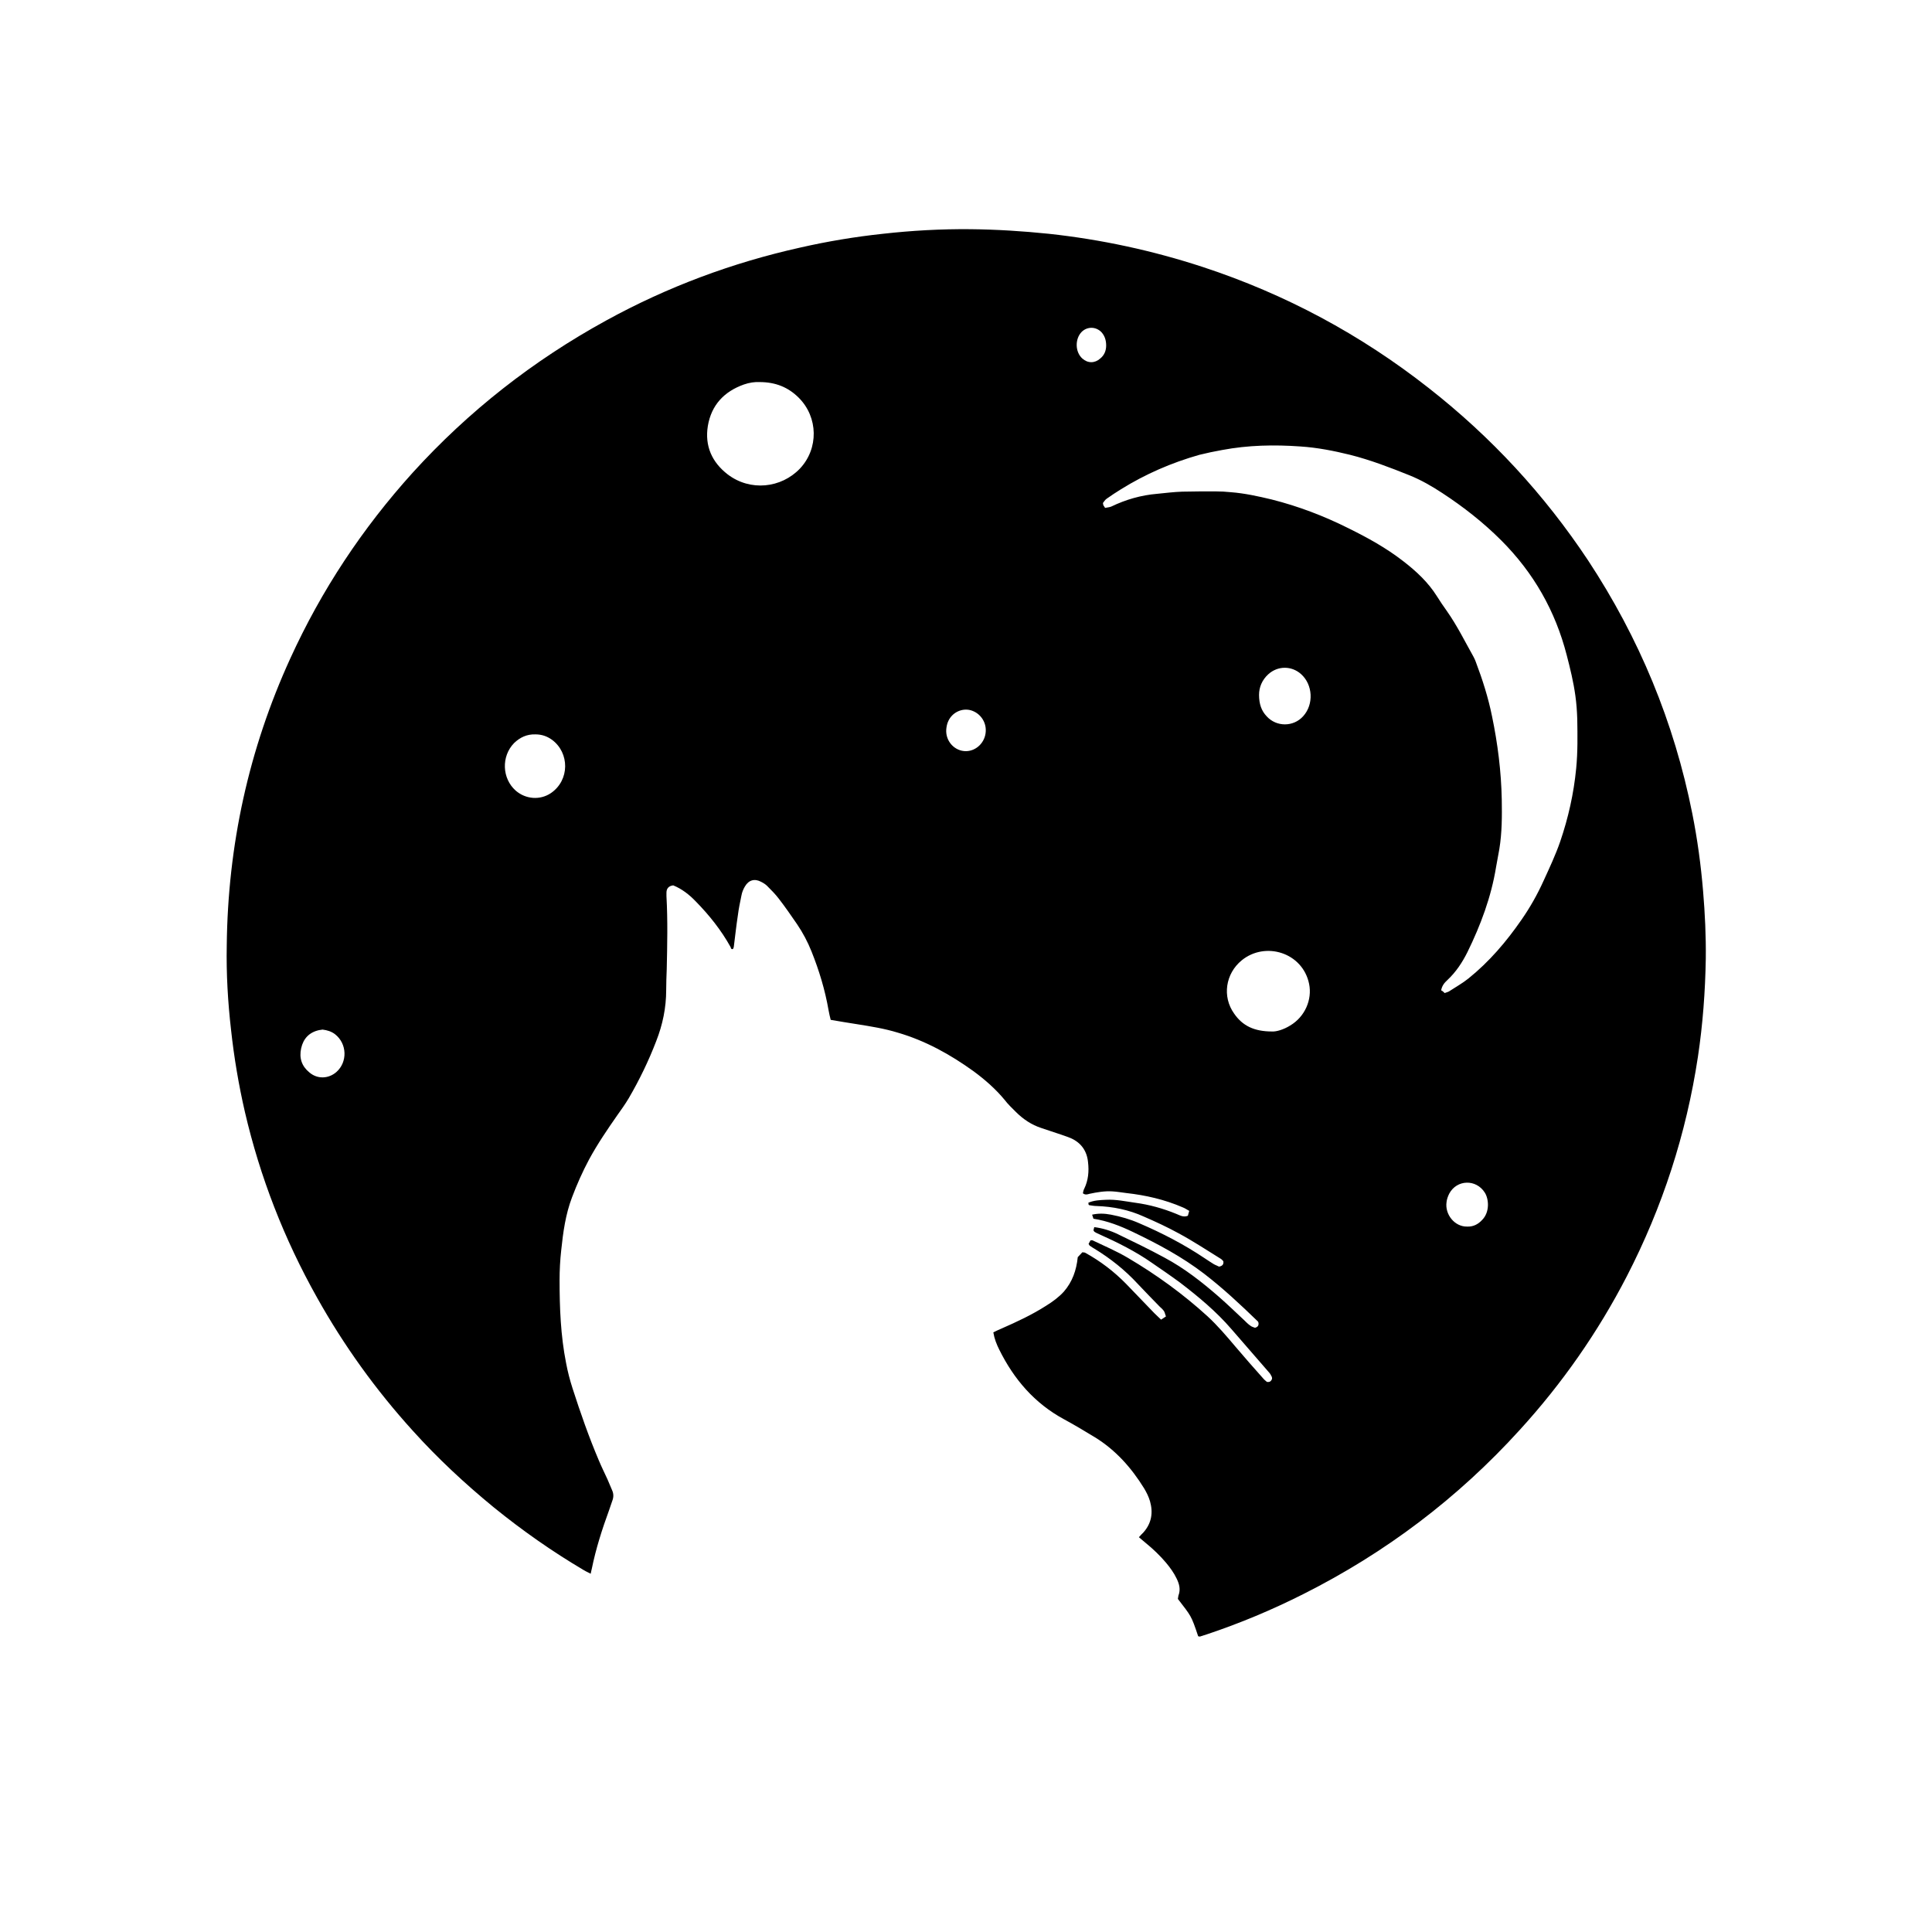
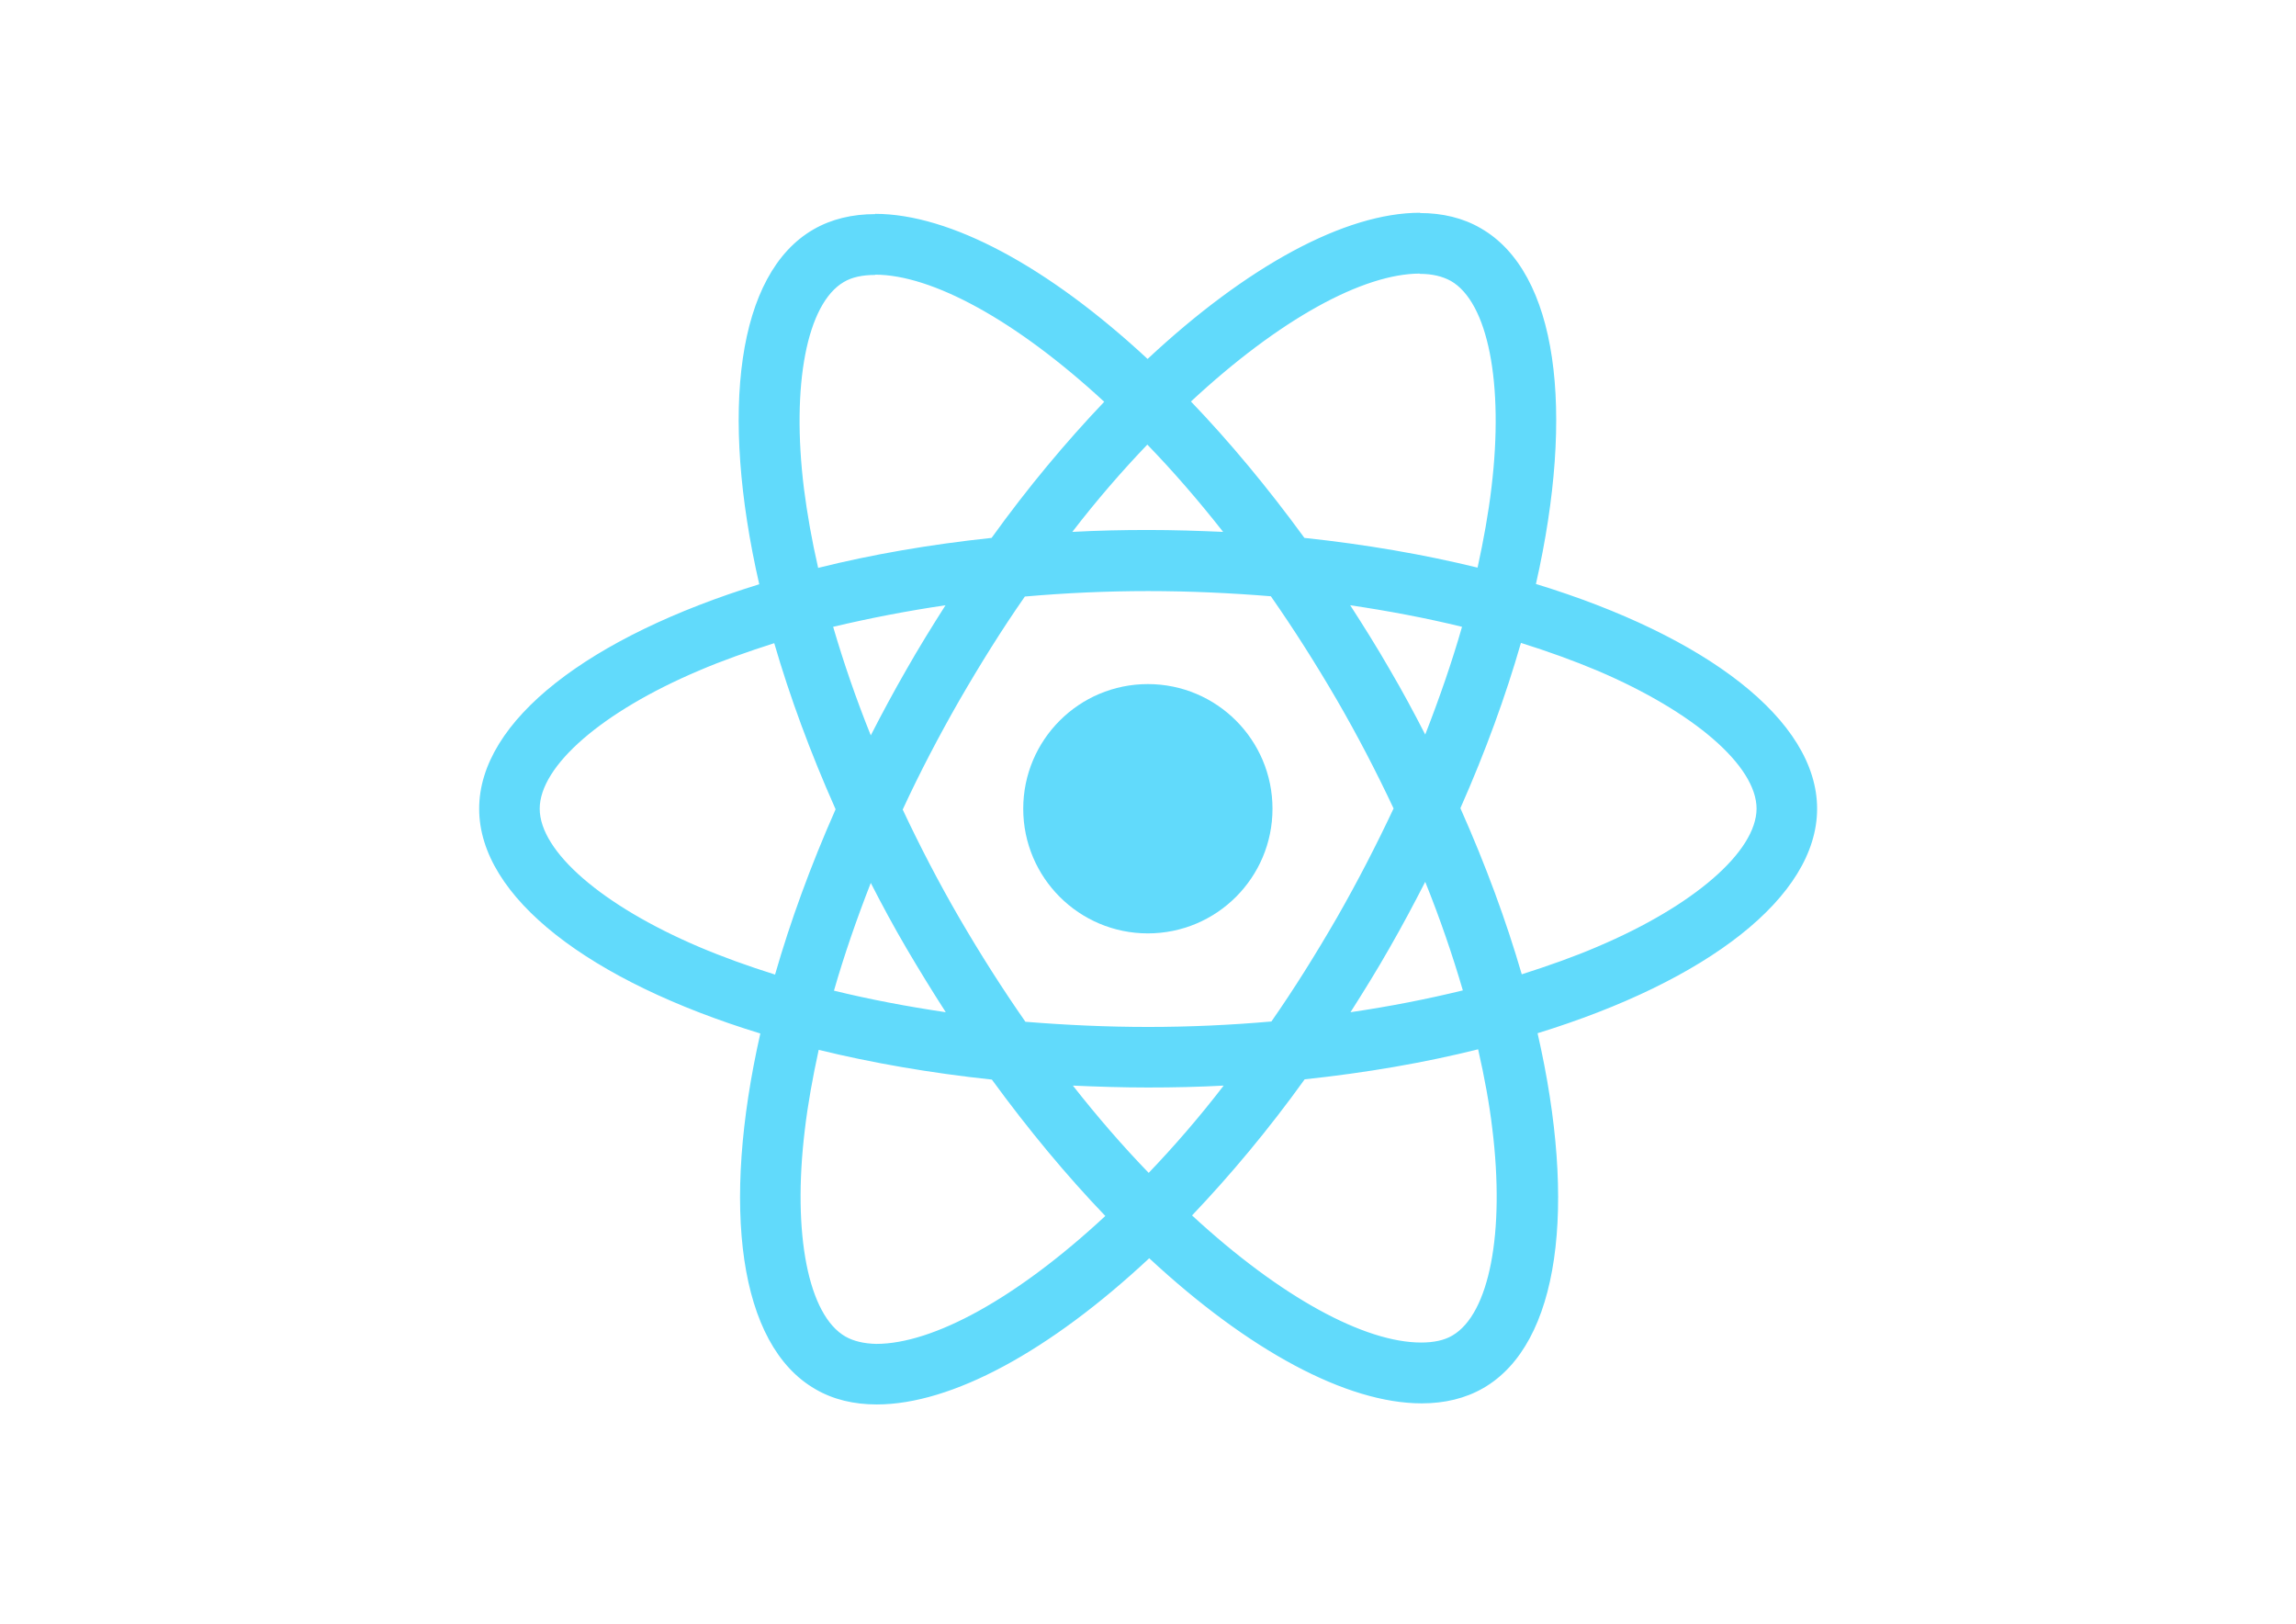
- <svg xmlns="http://www.w3.org/2000/svg" version="1.1" id="Layer_1" x="0px" y="0px" viewBox="0 0 714 714" style="enable-background:new 0 0 714 714;" xml:space="preserve">
-   <style type="text/css">
- 	.st0{fill:#323D27;}
- 	.st1{fill:#3E5827;}
- 	.st2{fill:#F2E0BA;}
- 	.st3{fill:#C6B4A6;}
- 	.st4{fill:#C6B3A5;}
- 	.st5{fill:#121110;}
- 	.st6{fill:#FABEAB;}
- 	.st7{fill:#2C241D;}
- 	.st8{fill:#352D25;}
- 	.st9{fill:#161514;}
- 	.st10{fill:#FCC0AD;}
- 	.st11{fill:#D6AD49;}
- 	.st12{fill:#A98B44;}
- 	.st13{fill:#663222;}
- 	.st14{fill:#F2734B;}
- 	.st15{fill:#F2724B;}
- 	.st16{fill:#98BF76;}
- 	.st17{fill:#E9CD8A;}
- 	.st18{fill:#98BFD7;}
- 	.st19{fill:#99C0D7;}
- 	.st20{fill:#735141;}
- 	.st21{fill:#E2A132;}
- 	.st22{fill:#E2A032;}
- 	.st23{fill:#742912;}
- 	.st24{fill:#E2A133;}
- 	.st25{fill:#742A13;}
- 	.st26{fill:#8B5A2D;}
- 	.st27{fill:#D38947;}
- 	.st28{fill:#8C5A2E;}
- 	.st29{fill:#F2C78D;}
- 	.st30{fill:#752B14;}
- 	.st31{fill:#D38A48;}
- 	.st32{fill:#ECDA9A;}
- 	.st33{fill:#8D5B2F;}
- 	.st34{fill:#D38A49;}
- 	.st35{fill:#855E36;}
- 	.st36{fill:#4C3C2E;}
- 	.st37{fill:#C78F7D;}
- 	.st38{fill:#F9CBBD;}
- 	.st39{fill:#D6B397;}
- 	.st40{fill:#302922;}
- 	.st41{fill:#2F2821;}
- 	.st42{fill:#9F492F;}
- 	.st43{fill:#F8CABC;}
- 	.st44{fill:#846D5A;}
- 	.st45{fill:#1F1100;}
- 	.st46{fill:#9E8A7C;}
- 	.st47{fill:#3F352E;}
- 	.st48{fill:#C8B5A7;}
- 	.st49{fill:#DEC4A0;}
- 	.st50{fill:#3D332C;}
- 	.st51{fill:#AF7893;}
- 	.st52{fill:#4A6434;}
- 	.st53{fill:#9D897B;}
- 	</style>
-   <g>
-     <path d="M442.8,604.7c-2.6-7.8-2.6-7.4-7.5-13.8c0.1-0.4,0.1-0.8,0.2-1.2c0.9-2.3,0.3-4.4-0.7-6.4c-1-2.1-2.4-4-3.9-5.8   c-2.2-2.6-4.7-5-7.4-7.2c-0.8-0.7-1.7-1.4-2.6-2.2c0.6-0.7,1.2-1.3,1.7-1.8c3-3.4,3.6-7.3,2.4-11.5c-0.5-1.7-1.3-3.3-2.2-4.8   c-4.7-7.6-10.5-14.1-18.1-18.8c-3.8-2.3-7.6-4.6-11.5-6.7c-10.9-5.9-18.5-14.8-23.9-25.7c-1-2-1.8-4-2.2-6.4c1-0.5,2-1,3-1.4   c5.7-2.5,11.3-5.1,16.6-8.5c2.4-1.5,4.6-3.1,6.5-5.2c3.1-3.6,4.6-7.8,5.1-12.7c0.5-0.5,1.1-1.2,1.7-1.8c0.4,0.1,0.8,0,1.1,0.2   c5.6,3.1,10.6,6.9,15.1,11.5c3.5,3.6,6.9,7.2,10.4,10.8c0.8,0.8,1.6,1.5,2.5,2.4c0.6-0.4,1.2-0.8,1.8-1.2c-0.3-0.7-0.4-1.4-0.7-1.9   c-0.4-0.6-1-1.2-1.6-1.7c-2.7-2.8-5.5-5.6-8.1-8.4c-4.7-5.1-10.1-9.4-16-13c-0.6-0.3-1.1-0.7-1.7-1.1c-0.2-0.1-0.3-0.4-0.5-0.7   c0.2-0.4,0.5-0.9,0.7-1.3c0.4,0,0.6-0.1,0.8,0c4.4,2.1,8.9,4,13.1,6.5c10.5,6.2,20.3,13.3,29.3,21.5c3.8,3.5,7.1,7.4,10.4,11.3   c3.4,4,6.8,7.9,10.3,11.8c0.4,0.5,1,0.9,1.3,1.2c1.2,0.2,1.6-0.4,1.9-1.1c0-0.3,0-0.6-0.1-0.8c-0.3-0.6-0.6-1.2-1.1-1.7   c-4.6-5.3-9.2-10.6-13.8-15.9c-5.6-6.5-12.2-12-19-17.2c-3.4-2.5-6.9-4.9-10.4-7.3c-6-4.2-12.6-7.5-19.3-10.5   c-0.6-0.3-1.2-0.5-1.8-0.9c-0.2-0.1-0.3-0.3-0.5-0.6c0.1-0.3,0.2-0.7,0.3-1.2c3.1,0.4,6,1.3,8.7,2.6c5.8,2.8,11.6,5.6,17.3,8.7   c7.3,3.9,13.8,9,20,14.4c3.2,2.8,6.2,5.7,9.3,8.6c0.8,0.8,1.6,1.6,2.5,2.2c0.5,0.4,1.2,0.5,1.6,0.7c1.1-0.3,1.4-0.9,1.3-1.8   c-0.1-0.2-0.1-0.5-0.3-0.6c-6.3-6.1-12.7-12.1-19.7-17.5c-8.2-6.3-17.2-11.1-26.4-15.5c-4.6-2.2-9.4-4.1-14.6-4.9   c-0.2-0.6-0.3-1-0.5-1.5c2.2-0.5,4.4-0.5,7,0c3.6,0.7,7.1,1.7,10.5,3.2c8.4,3.6,16.5,7.8,24.1,12.9c1.1,0.7,2.2,1.5,3.4,2.2   c0.7,0.4,1.4,0.6,1.9,0.9c1.2-0.2,1.8-0.8,1.6-2c-0.2-0.2-0.5-0.6-0.8-0.8c-5.2-3.2-10.3-6.6-15.7-9.5c-4.2-2.3-8.5-4.3-12.9-6.2   c-5.5-2.5-11.4-3.7-17.5-3.9c-0.9,0-1.8-0.2-2.6-0.3c-0.1,0-0.2-0.1-0.3-0.2c0-0.2,0-0.4-0.1-0.7c2-0.9,4.3-1,6.5-1.1   c3.7-0.2,7.3,0.6,10.9,1.1c5.2,0.7,10.2,2.1,15.1,4.1c1.3,0.5,2.6,1.4,4.3,0.7c0.1-0.5,0.3-1,0.5-1.8c-0.9-0.5-1.6-1-2.4-1.3   c-6.7-2.9-13.7-4.5-20.9-5.3c-1.7-0.2-3.3-0.5-5-0.6c-2.9-0.2-5.8,0.3-8.6,0.9c-0.7,0.2-1.5,0.5-2.4-0.2c0.1-0.5,0.2-1.2,0.5-1.7   c1.5-3.1,1.8-6.4,1.4-9.8c-0.4-4.1-2.5-7.1-6.2-8.8c-1.6-0.7-3.3-1.2-5-1.8c-2-0.7-4-1.3-6-2c-3.7-1.2-6.8-3.3-9.5-6   c-1.4-1.4-2.9-2.8-4.1-4.4c-3.4-4.1-7.3-7.5-11.5-10.6c-8.6-6.2-17.8-11.3-28.1-14.3c-4.9-1.5-10-2.3-15-3.1   c-3.2-0.5-6.3-1-9.7-1.6c-0.3-1.2-0.6-2.4-0.8-3.6c-1.3-7.5-3.5-14.7-6.3-21.7c-1.4-3.5-3.2-6.9-5.3-10c-2.2-3.2-4.4-6.4-6.8-9.5   c-1.3-1.7-2.8-3.2-4.3-4.7c-0.6-0.6-1.4-1.1-2.2-1.5c-2.4-1.3-4.6-0.7-6,1.7c-0.6,1-1.1,2.2-1.3,3.4c-0.5,2.4-1,4.8-1.3,7.2   c-0.6,3.9-1,7.7-1.5,11.6c0,0.3-0.2,0.6-0.3,0.9c-0.7,0.3-0.8-0.4-0.9-0.7c-3.5-6.3-7.9-11.8-12.9-16.9c-2.4-2.5-5.1-4.6-8.3-5.9   c-1.7,0.2-2.5,1.2-2.5,2.7c0,0.4,0,0.9,0,1.3c0.5,9,0.3,18,0.1,27c-0.1,2.6-0.2,5.1-0.2,7.7c0,6.5-1.3,12.8-3.7,18.9   c-2.8,7.3-6.2,14.3-10.1,21c-1.3,2.2-2.8,4.3-4.3,6.4c-3.7,5.3-7.3,10.6-10.4,16.3c-2.4,4.5-4.5,9.2-6.3,14   c-2.4,6.3-3.3,12.9-4,19.6c-0.4,3.6-0.6,7.3-0.6,11c0,10.2,0.4,20.5,2.4,30.6c0.6,3.2,1.4,6.3,2.4,9.4c2.9,9,6,17.9,9.7,26.6   c1,2.4,2.1,4.6,3.2,7c0.6,1.3,1.1,2.7,1.7,4c0.6,1.3,0.6,2.6,0.1,3.9c-0.4,1.2-0.8,2.3-1.2,3.5c-2.6,7.1-4.9,14.3-6.4,21.7   c-0.1,0.5-0.3,1.1-0.4,1.8c-0.9-0.5-1.7-0.8-2.5-1.3c-11.7-6.9-22.8-14.7-33.4-23.3c-10.6-8.7-20.6-18-29.8-28.2   c-13.7-15.1-25.5-31.5-35.4-49.2C105,457.9,96.1,435,90.5,410.9c-2.3-10-4-20.1-5.1-30.2c-1.2-10.4-1.8-20.9-1.6-31.3   c0.4-37,8.1-72.4,23.5-106.1c11.5-25.2,26.6-48,45.2-68.6c20.7-22.8,44.6-41.5,71.6-56.3c22.6-12.4,46.5-21.3,71.6-26.9   c10.1-2.3,20.3-4,30.6-5.1c10.7-1.2,21.5-1.8,32.3-1.7c9.7,0.1,19.3,0.7,29,1.7c19.4,2.1,38.4,6.2,57,12.3   c30.4,10,58.2,24.9,83.4,44.7c23.1,18.1,42.7,39.3,58.9,63.7c18.9,28.7,31.8,59.8,38.5,93.5c1.9,9.5,3.2,19.1,4,28.7   c0.7,8.3,1.1,16.7,1,25c-0.2,12.1-1.1,24.2-2.9,36.2c-4.3,28.5-13.1,55.6-26.3,81.2c-10.7,20.7-23.9,39.6-39.6,56.8   c-22.9,25.2-49.5,45.3-79.9,60.6c-11.5,5.8-23.4,10.8-35.7,14.9c-0.7,0.2-1.5,0.5-2.2,0.7C443.4,604.9,443.2,604.8,442.8,604.7z    M533.9,367c0.7-0.3,1.4-0.4,1.9-0.8c2.3-1.5,4.8-2.9,6.9-4.6c7.7-6.2,14-13.6,19.6-21.7c3.2-4.6,5.9-9.4,8.2-14.5   c2.2-4.8,4.4-9.5,6.1-14.4c3-8.8,5-17.7,5.9-27c0.6-6.1,0.5-12.2,0.4-18.3c-0.1-2.9-0.3-5.8-0.7-8.6c-0.7-5.1-1.9-10-3.2-15   c-4.2-16.3-12.2-30.4-24.2-42.4c-6.6-6.6-14-12.4-21.8-17.5c-3.8-2.5-7.8-4.8-12-6.5c-7.2-2.9-14.5-5.7-22-7.6   c-6.1-1.5-12.2-2.7-18.4-3.1c-9.7-0.7-19.3-0.5-28.9,1.3c-2.8,0.5-5.7,1.1-8.5,1.8c-10.2,2.9-19.9,7.1-28.9,12.7   c-1.8,1.1-3.6,2.3-5.3,3.5c-0.6,0.4-1,1.1-1.4,1.6c0.1,0.4,0.1,0.7,0.2,0.9c0.2,0.3,0.4,0.5,0.6,0.9c0.9-0.2,1.6-0.2,2.3-0.5   c5.4-2.6,11-4.2,16.9-4.7c3.1-0.3,6.2-0.7,9.3-0.8c4.1-0.1,8.2-0.1,12.3-0.1c1.9,0,3.8,0.1,5.7,0.3c5.1,0.4,10.1,1.5,15.1,2.7   c9.9,2.5,19.3,6.1,28.3,10.6c7.1,3.5,14,7.3,20.3,12.2c4.8,3.7,9.2,7.8,12.4,12.9c1.2,1.9,2.4,3.7,3.7,5.5c3.8,5.4,6.7,11.3,9.9,17   c0.3,0.6,0.6,1.2,0.8,1.8c2.5,6.6,4.6,13.2,6,20.1c2.1,10.1,3.4,20.4,3.6,30.8c0.1,6.1,0.1,12.2-0.9,18.3c-0.4,2.2-0.8,4.4-1.2,6.6   c-1.8,11.1-5.7,21.5-10.6,31.5c-1.9,3.8-4.2,7.3-7.4,10.3c-1.1,1-2,2.1-2.3,3.8C533.1,366.2,533.5,366.6,533.9,367z M280.7,141.2   c-1.7-0.1-3.8,0.2-5.8,0.9c-7.3,2.6-12,7.6-13.3,15.3c-1.2,7.4,1.5,13.4,7.3,17.9c8.4,6.4,19.8,5.1,26.7-2.1c7-7.4,6.8-19-0.4-26.2   C291.3,143.1,286.6,141.2,280.7,141.2z M470.1,381.2c1.6,0.1,4.3-0.7,6.7-2.2c5.4-3.2,8.2-9.5,7-15.4c-2.4-11.6-16.2-15.8-24.9-8.7   c-6,4.9-7.3,13.4-2.8,19.7C459.2,379.1,463.5,381.2,470.1,381.2z M197.9,271.4c-3.2-0.1-5.7,1.1-7.9,3.2   c-4.8,4.9-4.5,13.1,0.6,17.6c3.7,3.2,9,3.6,13,0.9c7-4.8,6.9-14.9,0.4-19.7C202.2,272.1,200.2,271.4,197.9,271.4z M465.3,256.8   c0,3.4,0.9,5.9,2.8,7.9c3.6,4,9.9,4,13.5,0c4-4.4,3.6-11.7-0.8-15.6c-3.5-3.1-8.6-3.1-12.1,0.1C466.4,251.3,465.3,254,465.3,256.8z    M119.2,380.5c-0.4,0.1-0.8,0.1-1.3,0.2c-3.6,0.8-5.8,3.1-6.6,6.7c-0.8,3.6,0.2,6.6,3,8.9c3,2.6,7.1,2.4,10-0.1   c4.2-3.7,4-10.5-0.5-14C122.5,381.2,120.9,380.7,119.2,380.5z M542.2,453.3c2.2,0.1,4-0.8,5.5-2.4c3-3,2.5-7.9,1-10.2   c-3.2-5-10.3-4.8-13.1,0.4c-0.5,1-0.9,2.1-1,3.1C533.9,448.8,537.6,453.4,542.2,453.3z M357.1,277.6c3.8-0.1,7-3.3,7.2-7.3   c0.2-3.6-2.1-6.8-5.5-7.8c-3.2-0.9-6.8,0.7-8.3,3.9c-0.5,1-0.7,2.1-0.8,3.2C349.4,274,352.9,277.7,357.1,277.6z M408.8,127.7   c0-2.1-0.6-3.7-1.8-5c-2-2-5.1-2.1-7.2-0.1c-2.6,2.6-2.5,7.5,0.2,9.9c2,1.8,4.6,1.8,6.6,0C408.1,131.3,408.8,129.6,408.8,127.7z" />
+ <svg xmlns="http://www.w3.org/2000/svg" viewBox="0 0 841.9 595.3">
+   <g fill="#61DAFB">
+     <path d="M666.3 296.5c0-32.5-40.7-63.3-103.1-82.4 14.4-63.6 8-114.2-20.2-130.4-6.5-3.8-14.1-5.6-22.4-5.6v22.3c4.6 0 8.3.9 11.4 2.6 13.6 7.8 19.5 37.5 14.9 75.7-1.1 9.4-2.9 19.3-5.1 29.4-19.6-4.8-41-8.5-63.5-10.9-13.5-18.5-27.5-35.3-41.6-50 32.6-30.3 63.2-46.9 84-46.9V78c-27.5 0-63.5 19.6-99.9 53.6-36.4-33.8-72.4-53.2-99.9-53.2v22.3c20.7 0 51.4 16.5 84 46.6-14 14.7-28 31.4-41.3 49.9-22.6 2.4-44 6.1-63.6 11-2.3-10-4-19.7-5.2-29-4.7-38.2 1.1-67.9 14.6-75.8 3-1.8 6.9-2.6 11.5-2.6V78.5c-8.4 0-16 1.8-22.6 5.6-28.1 16.2-34.4 66.7-19.9 130.1-62.2 19.2-102.7 49.9-102.7 82.3 0 32.5 40.7 63.3 103.1 82.4-14.4 63.6-8 114.2 20.2 130.4 6.5 3.8 14.1 5.6 22.5 5.6 27.5 0 63.5-19.6 99.9-53.6 36.4 33.8 72.4 53.2 99.9 53.2 8.4 0 16-1.8 22.6-5.6 28.1-16.2 34.4-66.7 19.9-130.1 62-19.1 102.5-49.9 102.5-82.3zm-130.2-66.7c-3.7 12.9-8.3 26.2-13.5 39.5-4.1-8-8.4-16-13.1-24-4.6-8-9.5-15.8-14.4-23.4 14.2 2.1 27.9 4.7 41 7.9zm-45.8 106.5c-7.8 13.5-15.8 26.3-24.1 38.2-14.9 1.3-30 2-45.2 2-15.1 0-30.2-.7-45-1.9-8.3-11.9-16.4-24.6-24.2-38-7.6-13.1-14.5-26.4-20.8-39.8 6.2-13.4 13.2-26.8 20.7-39.9 7.8-13.5 15.8-26.3 24.1-38.2 14.9-1.3 30-2 45.2-2 15.1 0 30.2.7 45 1.9 8.3 11.9 16.4 24.6 24.2 38 7.6 13.1 14.5 26.4 20.8 39.8-6.3 13.4-13.2 26.8-20.7 39.9zm32.3-13c5.4 13.4 10 26.8 13.8 39.8-13.1 3.2-26.9 5.9-41.2 8 4.9-7.7 9.8-15.6 14.4-23.7 4.6-8 8.9-16.1 13-24.1zM421.2 430c-9.3-9.6-18.6-20.3-27.8-32 9 .4 18.2.7 27.5.7 9.4 0 18.7-.2 27.8-.7-9 11.7-18.3 22.4-27.5 32zm-74.4-58.9c-14.2-2.1-27.9-4.7-41-7.9 3.7-12.9 8.3-26.2 13.5-39.5 4.1 8 8.4 16 13.1 24 4.7 8 9.5 15.8 14.4 23.4zM420.7 163c9.3 9.6 18.6 20.3 27.8 32-9-.4-18.2-.7-27.5-.7-9.4 0-18.7.2-27.8.7 9-11.7 18.3-22.4 27.5-32zm-74 58.9c-4.9 7.7-9.8 15.6-14.4 23.7-4.6 8-8.9 16-13 24-5.4-13.4-10-26.8-13.8-39.8 13.1-3.1 26.9-5.8 41.2-7.9zm-90.5 125.2c-35.4-15.1-58.3-34.9-58.3-50.6 0-15.7 22.9-35.6 58.3-50.6 8.6-3.7 18-7 27.7-10.1 5.7 19.6 13.2 40 22.5 60.9-9.2 20.8-16.6 41.1-22.2 60.6-9.9-3.1-19.3-6.5-28-10.2zM310 490c-13.6-7.8-19.5-37.5-14.9-75.7 1.1-9.4 2.9-19.3 5.1-29.4 19.6 4.8 41 8.5 63.5 10.9 13.5 18.5 27.5 35.3 41.6 50-32.6 30.3-63.2 46.9-84 46.9-4.5-.1-8.3-1-11.3-2.7zm237.2-76.2c4.7 38.2-1.1 67.9-14.6 75.8-3 1.8-6.9 2.6-11.5 2.6-20.7 0-51.4-16.5-84-46.6 14-14.7 28-31.4 41.3-49.9 22.6-2.4 44-6.1 63.6-11 2.3 10.1 4.1 19.8 5.2 29.1zm38.5-66.7c-8.6 3.7-18 7-27.7 10.1-5.7-19.6-13.2-40-22.5-60.9 9.2-20.8 16.6-41.1 22.2-60.6 9.9 3.1 19.3 6.5 28.1 10.2 35.4 15.1 58.3 34.9 58.3 50.6-.1 15.7-23 35.6-58.4 50.6zM320.8 78.4z" />
+     <circle cx="420.9" cy="296.5" r="45.7" />
+     <path d="M520.5 78.1z" />
  </g>
</svg>
